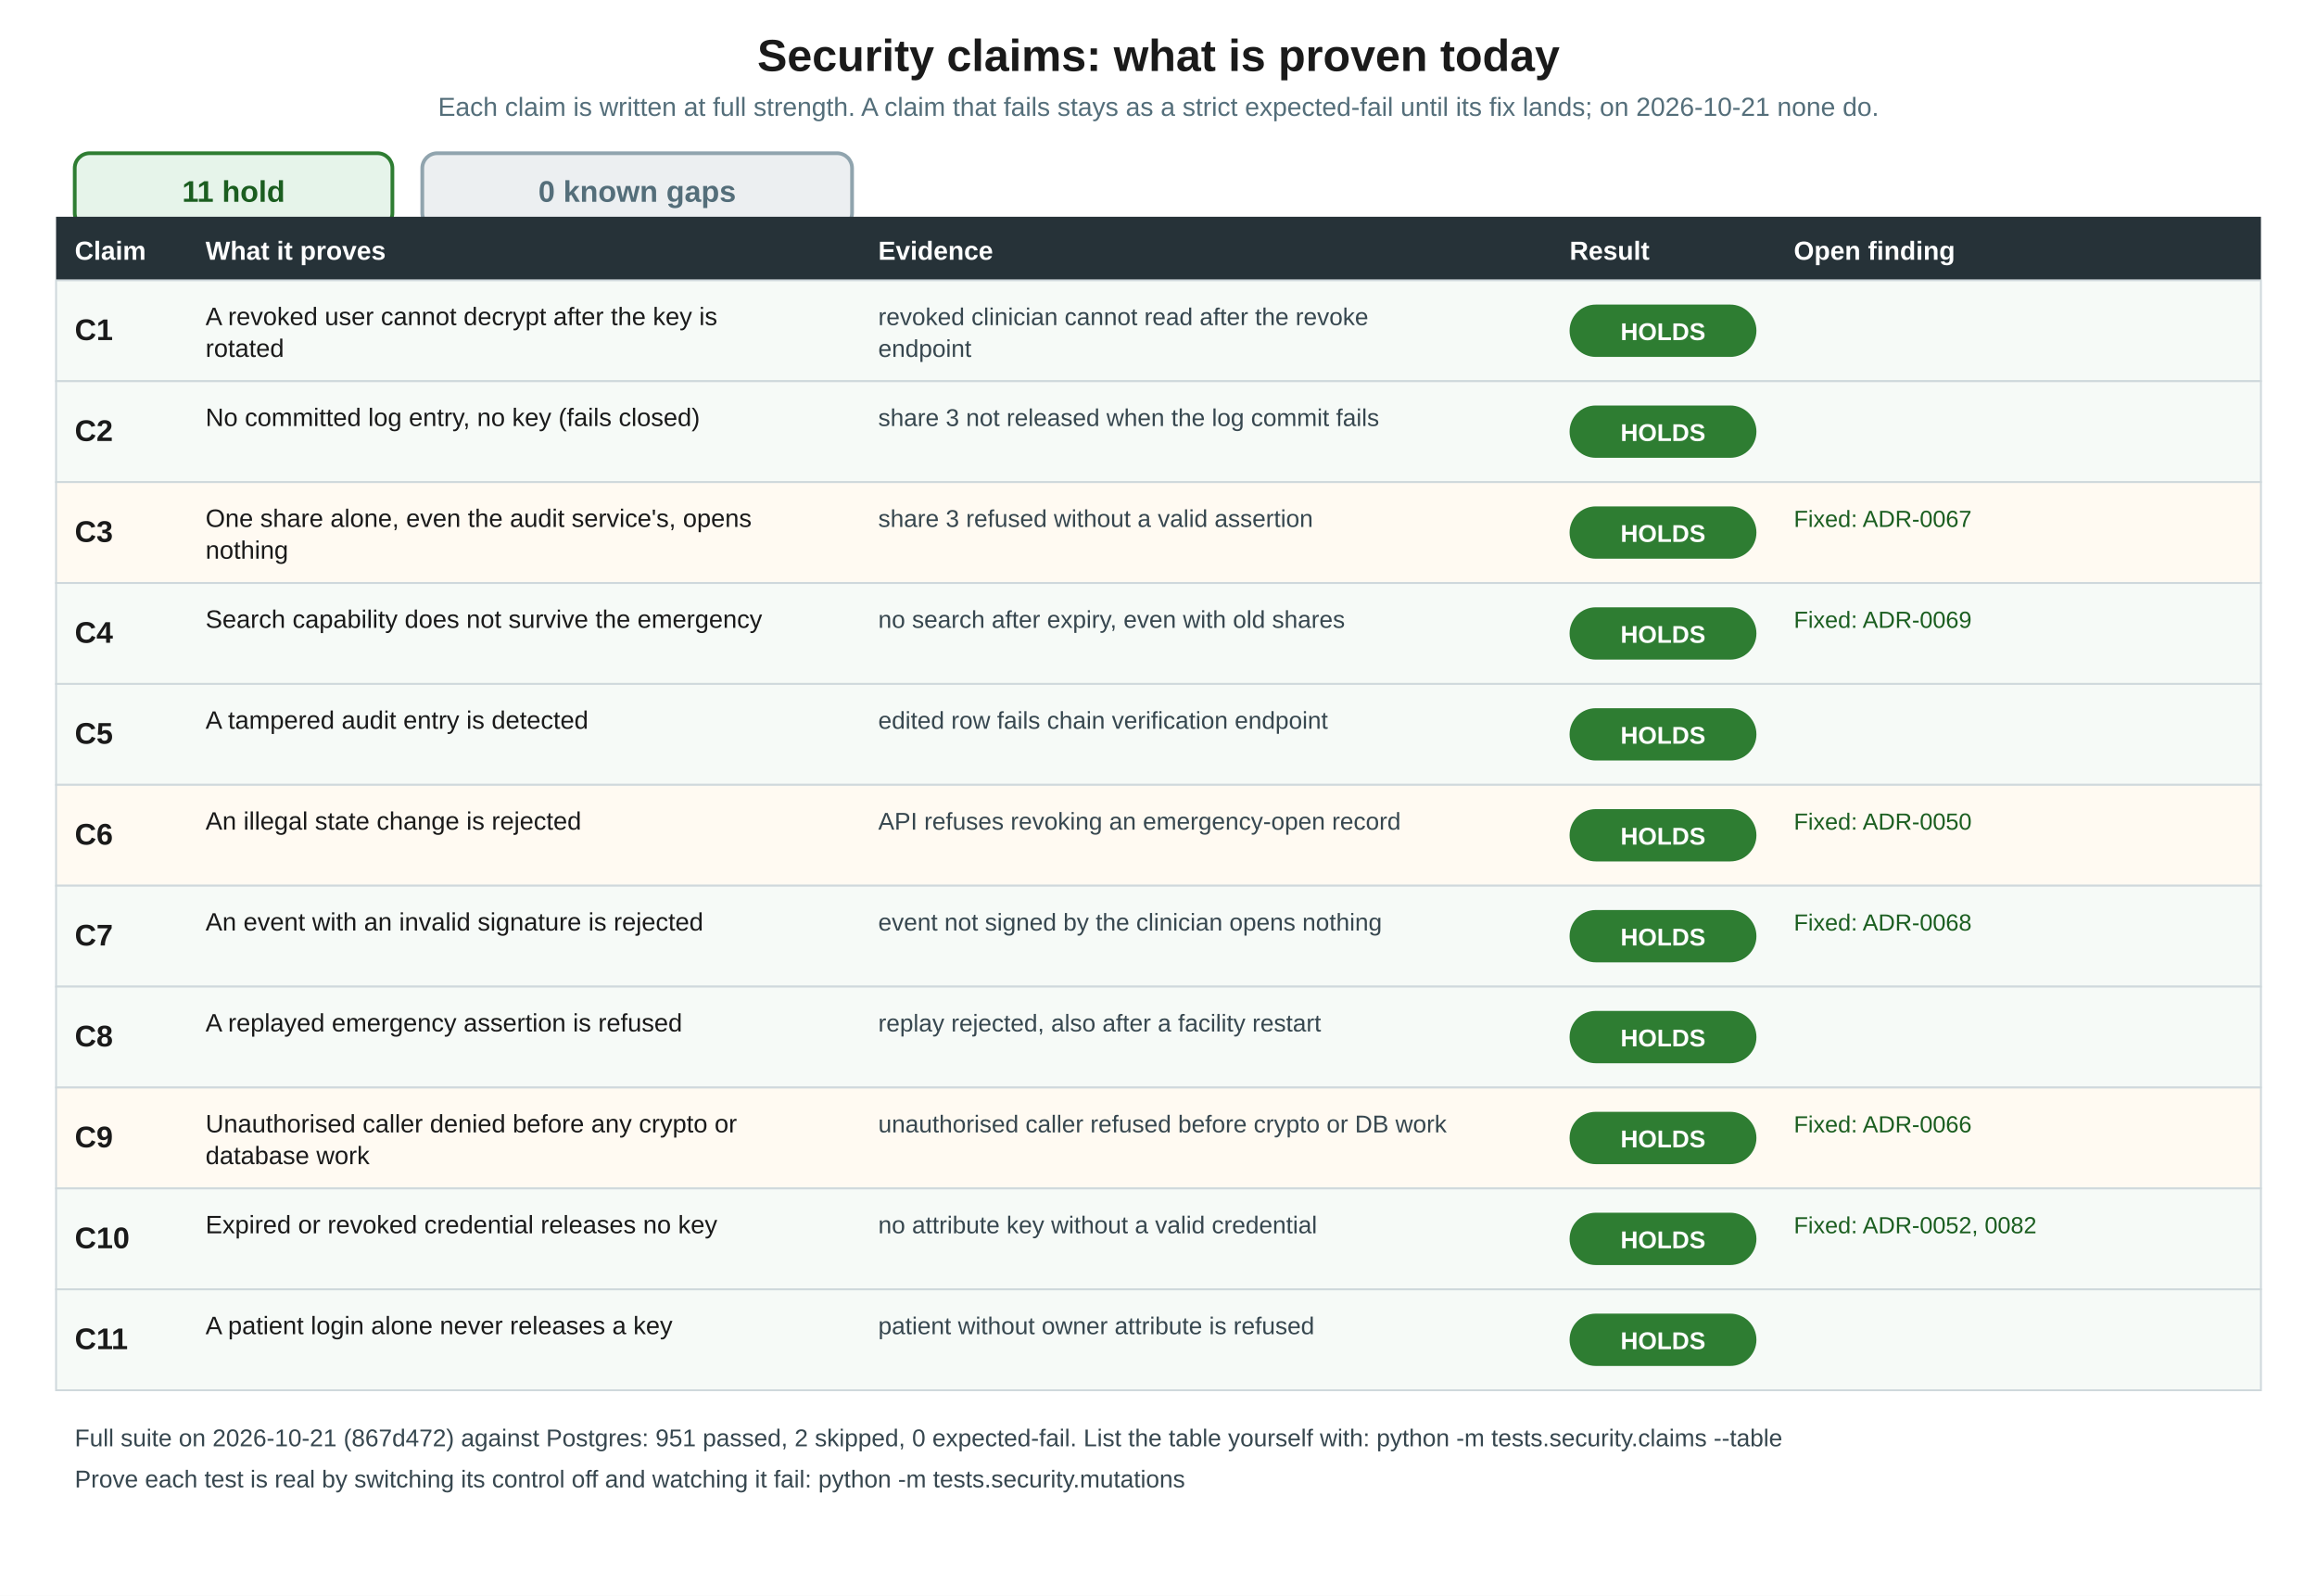
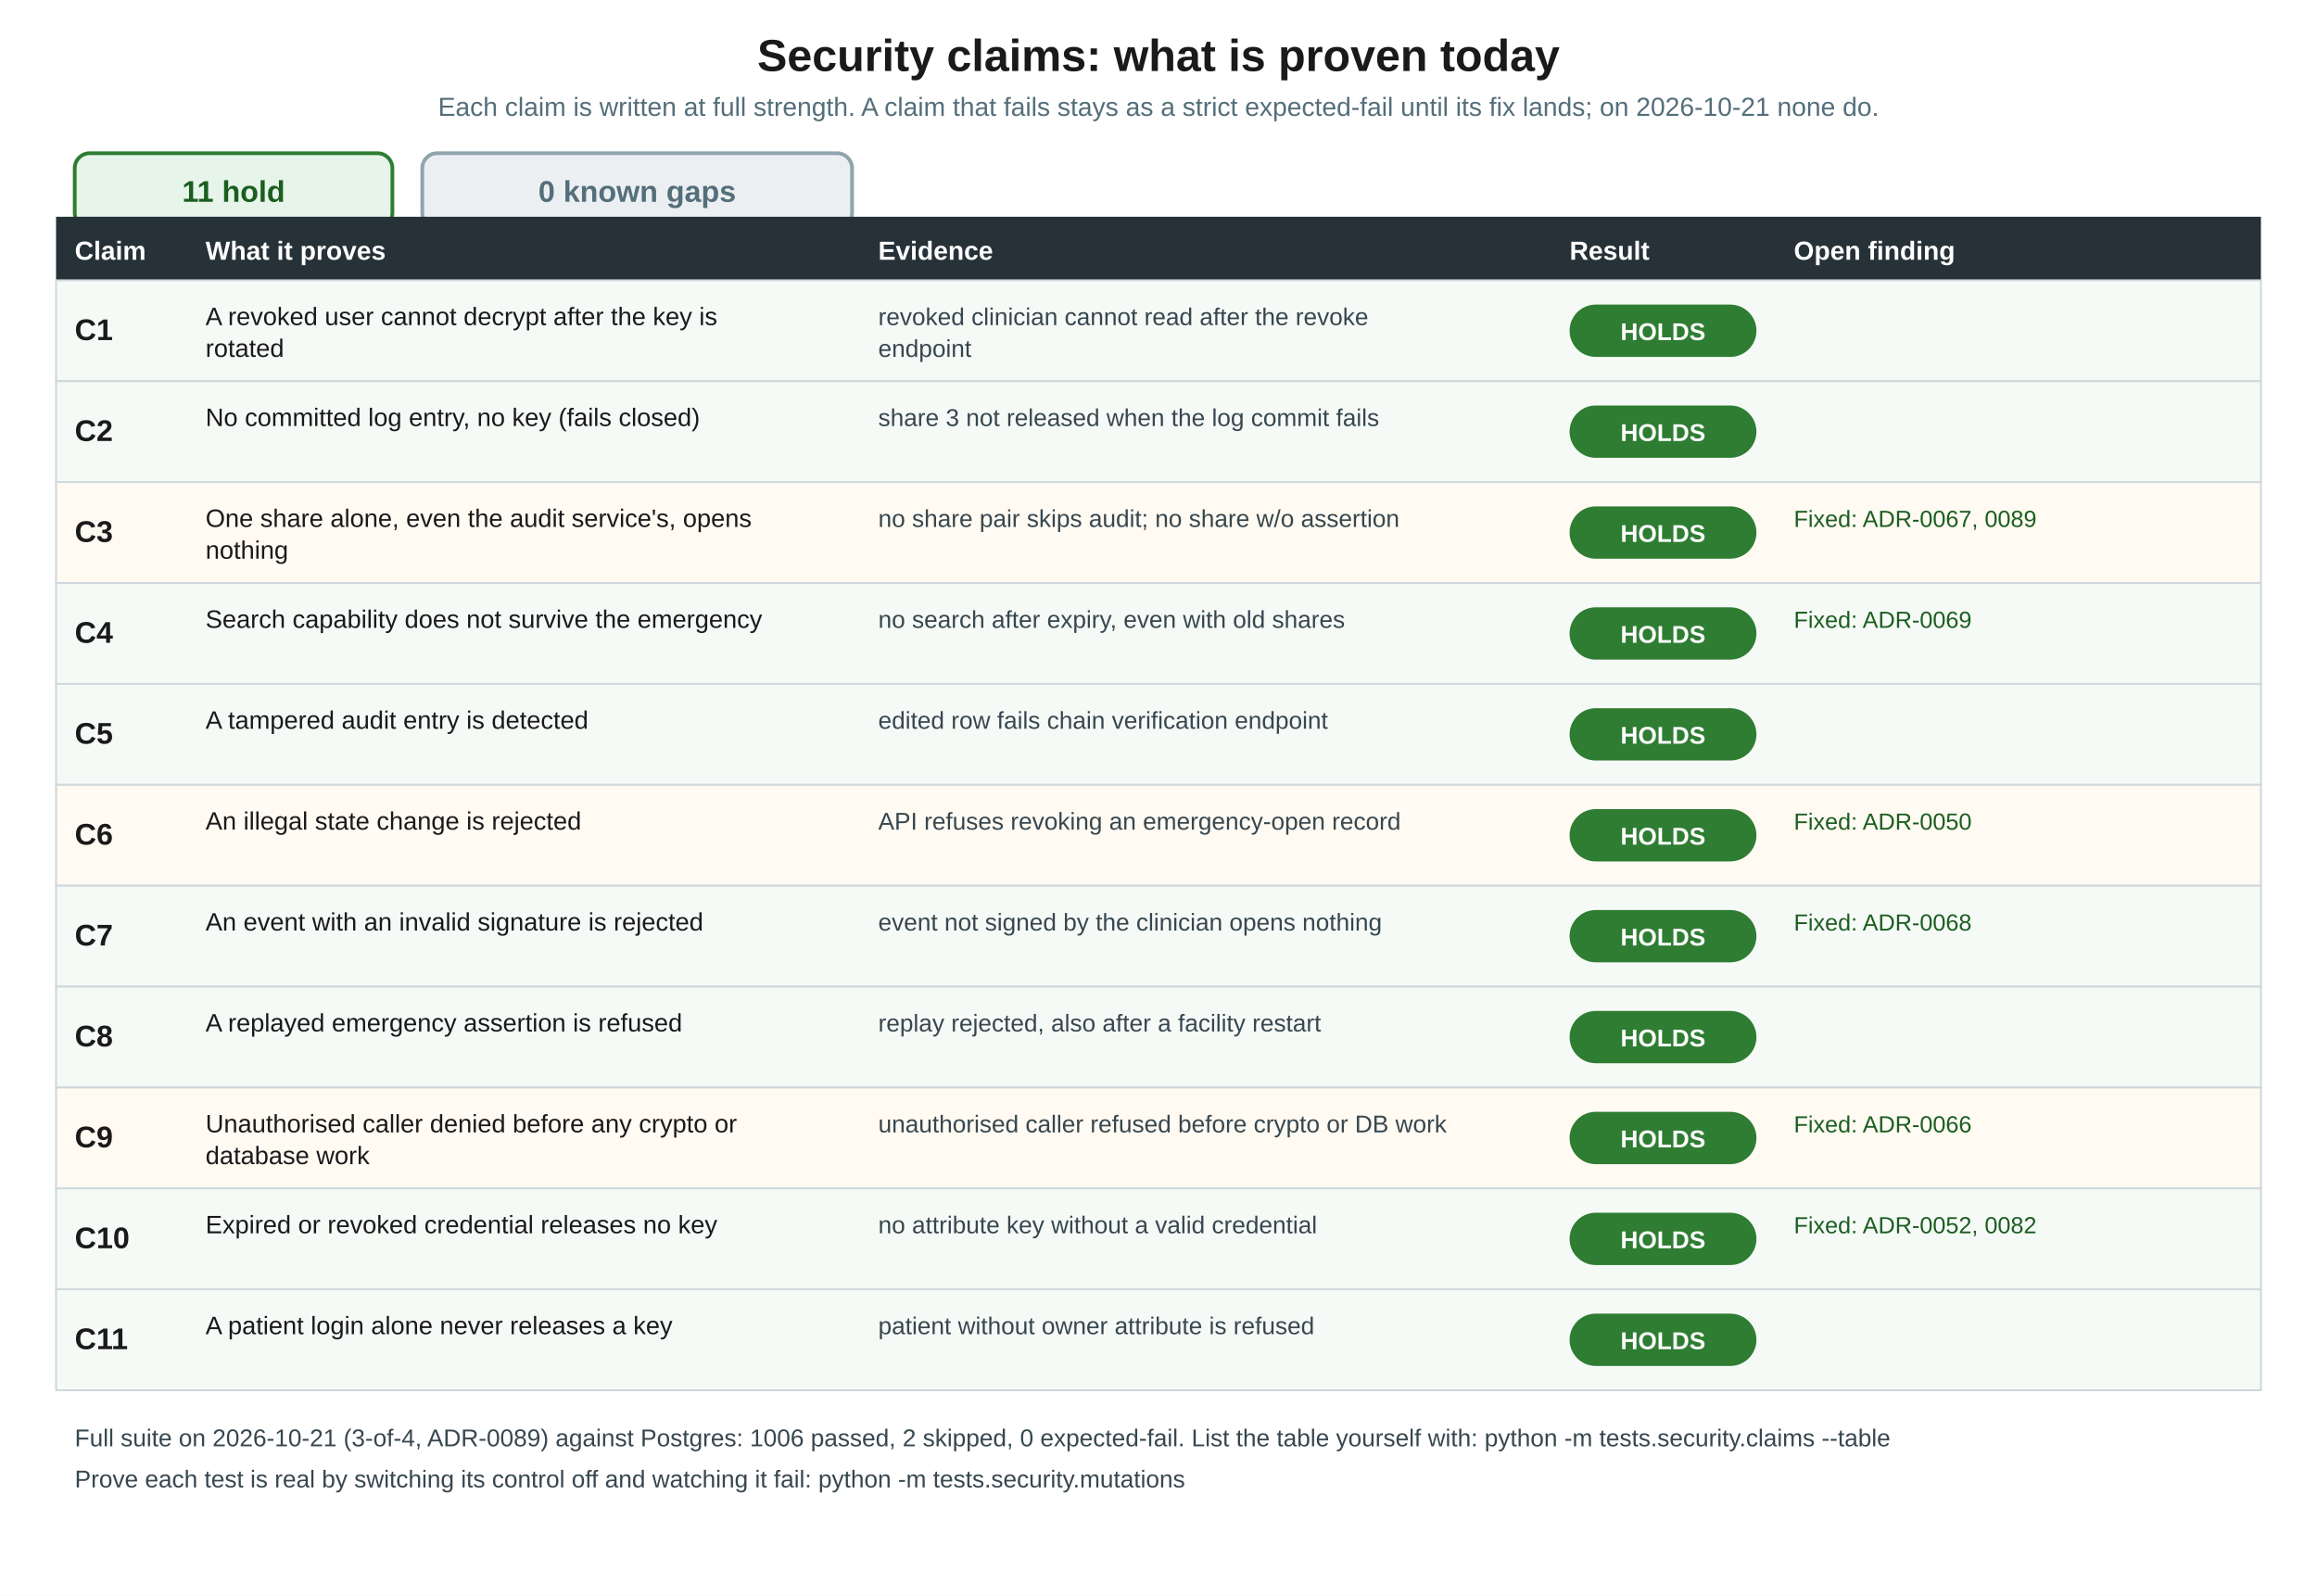
<svg xmlns="http://www.w3.org/2000/svg" viewBox="0 0 1240 854" font-family="Segoe UI, Arial, sans-serif">
  <rect width="1240" height="854" fill="#ffffff" />
  <text x="620.0" y="38" text-anchor="middle" font-size="24" font-weight="700" fill="#1a1a1a">Security claims: what is proven today</text>
  <text x="620.0" y="62" text-anchor="middle" font-size="14" fill="#546e7a">Each claim is written at full strength. A claim that fails stays as a strict expected-fail until its fix lands; on 2026-10-21 none do.</text>
  <rect x="40" y="82" width="170" height="40" rx="8" fill="#e6f4ea" stroke="#2e7d32" stroke-width="2" />
  <text x="125" y="108" text-anchor="middle" font-size="16" font-weight="700" fill="#1b5e20">11 hold</text>
  <rect x="226" y="82" width="230" height="40" rx="8" fill="#eceff1" stroke="#90a4ae" stroke-width="2" />
  <text x="341" y="108" text-anchor="middle" font-size="16" font-weight="700" fill="#546e7a">0 known gaps</text>
  <rect x="30" y="116" width="1180" height="34" fill="#263238" />
  <text x="40" y="139" font-size="14" font-weight="700" fill="#ffffff">Claim</text>
  <text x="110" y="139" font-size="14" font-weight="700" fill="#ffffff">What it proves</text>
  <text x="470" y="139" font-size="14" font-weight="700" fill="#ffffff">Evidence</text>
  <text x="840" y="139" font-size="14" font-weight="700" fill="#ffffff">Result</text>
  <text x="960" y="139" font-size="14" font-weight="700" fill="#ffffff">Open finding</text>
  <rect x="30" y="150" width="1180" height="54" fill="#f6faf7" stroke="#cfd8dc" stroke-width="1" />
  <text x="40" y="182" font-size="16" font-weight="700" fill="#1a1a1a">C1</text>
  <text x="110" y="174" font-size="13.5" fill="#1a1a1a">A revoked user cannot decrypt after the key is</text>
  <text x="110" y="191" font-size="13.5" fill="#1a1a1a">rotated</text>
  <text x="470" y="174" font-size="13" fill="#37474f">revoked clinician cannot read after the revoke</text>
  <text x="470" y="191" font-size="13" fill="#37474f">endpoint</text>
  <rect x="840" y="163" width="100" height="28" rx="14" fill="#2e7d32" />
  <text x="890" y="182" text-anchor="middle" font-size="13" font-weight="700" fill="#ffffff">HOLDS</text>
  <rect x="30" y="204" width="1180" height="54" fill="#f6faf7" stroke="#cfd8dc" stroke-width="1" />
  <text x="40" y="236" font-size="16" font-weight="700" fill="#1a1a1a">C2</text>
  <text x="110" y="228" font-size="13.5" fill="#1a1a1a">No committed log entry, no key (fails closed)</text>
  <text x="470" y="228" font-size="13" fill="#37474f">share 3 not released when the log commit fails</text>
  <rect x="840" y="217" width="100" height="28" rx="14" fill="#2e7d32" />
  <text x="890" y="236" text-anchor="middle" font-size="13" font-weight="700" fill="#ffffff">HOLDS</text>
  <rect x="30" y="258" width="1180" height="54" fill="#fffaf2" stroke="#cfd8dc" stroke-width="1" />
  <text x="40" y="290" font-size="16" font-weight="700" fill="#1a1a1a">C3</text>
  <text x="110" y="282" font-size="13.5" fill="#1a1a1a">One share alone, even the audit service's, opens</text>
  <text x="110" y="299" font-size="13.5" fill="#1a1a1a">nothing</text>
-   <text x="470" y="282" font-size="13" fill="#37474f">share 3 refused without a valid assertion</text>
+   <text x="470" y="282" font-size="13" fill="#37474f">no share pair skips audit; no share w/o assertion</text>
  <rect x="840" y="271" width="100" height="28" rx="14" fill="#2e7d32" />
  <text x="890" y="290" text-anchor="middle" font-size="13" font-weight="700" fill="#ffffff">HOLDS</text>
-   <text x="960" y="282" font-size="12.5" fill="#1b5e20">Fixed: ADR-0067</text>
+   <text x="960" y="282" font-size="12.5" fill="#1b5e20">Fixed: ADR-0067, 0089</text>
  <rect x="30" y="312" width="1180" height="54" fill="#f6faf7" stroke="#cfd8dc" stroke-width="1" />
  <text x="40" y="344" font-size="16" font-weight="700" fill="#1a1a1a">C4</text>
  <text x="110" y="336" font-size="13.5" fill="#1a1a1a">Search capability does not survive the emergency</text>
  <text x="470" y="336" font-size="13" fill="#37474f">no search after expiry, even with old shares</text>
  <rect x="840" y="325" width="100" height="28" rx="14" fill="#2e7d32" />
  <text x="890" y="344" text-anchor="middle" font-size="13" font-weight="700" fill="#ffffff">HOLDS</text>
  <text x="960" y="336" font-size="12.5" fill="#1b5e20">Fixed: ADR-0069</text>
  <rect x="30" y="366" width="1180" height="54" fill="#f6faf7" stroke="#cfd8dc" stroke-width="1" />
  <text x="40" y="398" font-size="16" font-weight="700" fill="#1a1a1a">C5</text>
  <text x="110" y="390" font-size="13.5" fill="#1a1a1a">A tampered audit entry is detected</text>
  <text x="470" y="390" font-size="13" fill="#37474f">edited row fails chain verification endpoint</text>
  <rect x="840" y="379" width="100" height="28" rx="14" fill="#2e7d32" />
  <text x="890" y="398" text-anchor="middle" font-size="13" font-weight="700" fill="#ffffff">HOLDS</text>
  <rect x="30" y="420" width="1180" height="54" fill="#fffaf2" stroke="#cfd8dc" stroke-width="1" />
  <text x="40" y="452" font-size="16" font-weight="700" fill="#1a1a1a">C6</text>
  <text x="110" y="444" font-size="13.5" fill="#1a1a1a">An illegal state change is rejected</text>
  <text x="470" y="444" font-size="13" fill="#37474f">API refuses revoking an emergency-open record</text>
  <rect x="840" y="433" width="100" height="28" rx="14" fill="#2e7d32" />
  <text x="890" y="452" text-anchor="middle" font-size="13" font-weight="700" fill="#ffffff">HOLDS</text>
  <text x="960" y="444" font-size="12.5" fill="#1b5e20">Fixed: ADR-0050</text>
  <rect x="30" y="474" width="1180" height="54" fill="#f6faf7" stroke="#cfd8dc" stroke-width="1" />
  <text x="40" y="506" font-size="16" font-weight="700" fill="#1a1a1a">C7</text>
  <text x="110" y="498" font-size="13.5" fill="#1a1a1a">An event with an invalid signature is rejected</text>
  <text x="470" y="498" font-size="13" fill="#37474f">event not signed by the clinician opens nothing</text>
  <rect x="840" y="487" width="100" height="28" rx="14" fill="#2e7d32" />
  <text x="890" y="506" text-anchor="middle" font-size="13" font-weight="700" fill="#ffffff">HOLDS</text>
  <text x="960" y="498" font-size="12.5" fill="#1b5e20">Fixed: ADR-0068</text>
  <rect x="30" y="528" width="1180" height="54" fill="#f6faf7" stroke="#cfd8dc" stroke-width="1" />
  <text x="40" y="560" font-size="16" font-weight="700" fill="#1a1a1a">C8</text>
  <text x="110" y="552" font-size="13.5" fill="#1a1a1a">A replayed emergency assertion is refused</text>
  <text x="470" y="552" font-size="13" fill="#37474f">replay rejected, also after a facility restart</text>
  <rect x="840" y="541" width="100" height="28" rx="14" fill="#2e7d32" />
  <text x="890" y="560" text-anchor="middle" font-size="13" font-weight="700" fill="#ffffff">HOLDS</text>
  <rect x="30" y="582" width="1180" height="54" fill="#fffaf2" stroke="#cfd8dc" stroke-width="1" />
  <text x="40" y="614" font-size="16" font-weight="700" fill="#1a1a1a">C9</text>
  <text x="110" y="606" font-size="13.5" fill="#1a1a1a">Unauthorised caller denied before any crypto or</text>
  <text x="110" y="623" font-size="13.5" fill="#1a1a1a">database work</text>
  <text x="470" y="606" font-size="13" fill="#37474f">unauthorised caller refused before crypto or DB work</text>
  <rect x="840" y="595" width="100" height="28" rx="14" fill="#2e7d32" />
  <text x="890" y="614" text-anchor="middle" font-size="13" font-weight="700" fill="#ffffff">HOLDS</text>
  <text x="960" y="606" font-size="12.5" fill="#1b5e20">Fixed: ADR-0066</text>
  <rect x="30" y="636" width="1180" height="54" fill="#f6faf7" stroke="#cfd8dc" stroke-width="1" />
  <text x="40" y="668" font-size="16" font-weight="700" fill="#1a1a1a">C10</text>
  <text x="110" y="660" font-size="13.5" fill="#1a1a1a">Expired or revoked credential releases no key</text>
  <text x="470" y="660" font-size="13" fill="#37474f">no attribute key without a valid credential</text>
  <rect x="840" y="649" width="100" height="28" rx="14" fill="#2e7d32" />
  <text x="890" y="668" text-anchor="middle" font-size="13" font-weight="700" fill="#ffffff">HOLDS</text>
  <text x="960" y="660" font-size="12.5" fill="#1b5e20">Fixed: ADR-0052, 0082</text>
  <rect x="30" y="690" width="1180" height="54" fill="#f6faf7" stroke="#cfd8dc" stroke-width="1" />
  <text x="40" y="722" font-size="16" font-weight="700" fill="#1a1a1a">C11</text>
  <text x="110" y="714" font-size="13.5" fill="#1a1a1a">A patient login alone never releases a key</text>
  <text x="470" y="714" font-size="13" fill="#37474f">patient without owner attribute is refused</text>
  <rect x="840" y="703" width="100" height="28" rx="14" fill="#2e7d32" />
  <text x="890" y="722" text-anchor="middle" font-size="13" font-weight="700" fill="#ffffff">HOLDS</text>
-   <text x="40" y="774" font-size="13" fill="#37474f">Full suite on 2026-10-21 (867d472) against Postgres: 951 passed, 2 skipped, 0 expected-fail. List the table yourself with: python -m tests.security.claims --table</text>
+   <text x="40" y="774" font-size="13" fill="#37474f">Full suite on 2026-10-21 (3-of-4, ADR-0089) against Postgres: 1006 passed, 2 skipped, 0 expected-fail. List the table yourself with: python -m tests.security.claims --table</text>
  <text x="40" y="796" font-size="13" fill="#37474f">Prove each test is real by switching its control off and watching it fail: python -m tests.security.mutations</text>
</svg>
